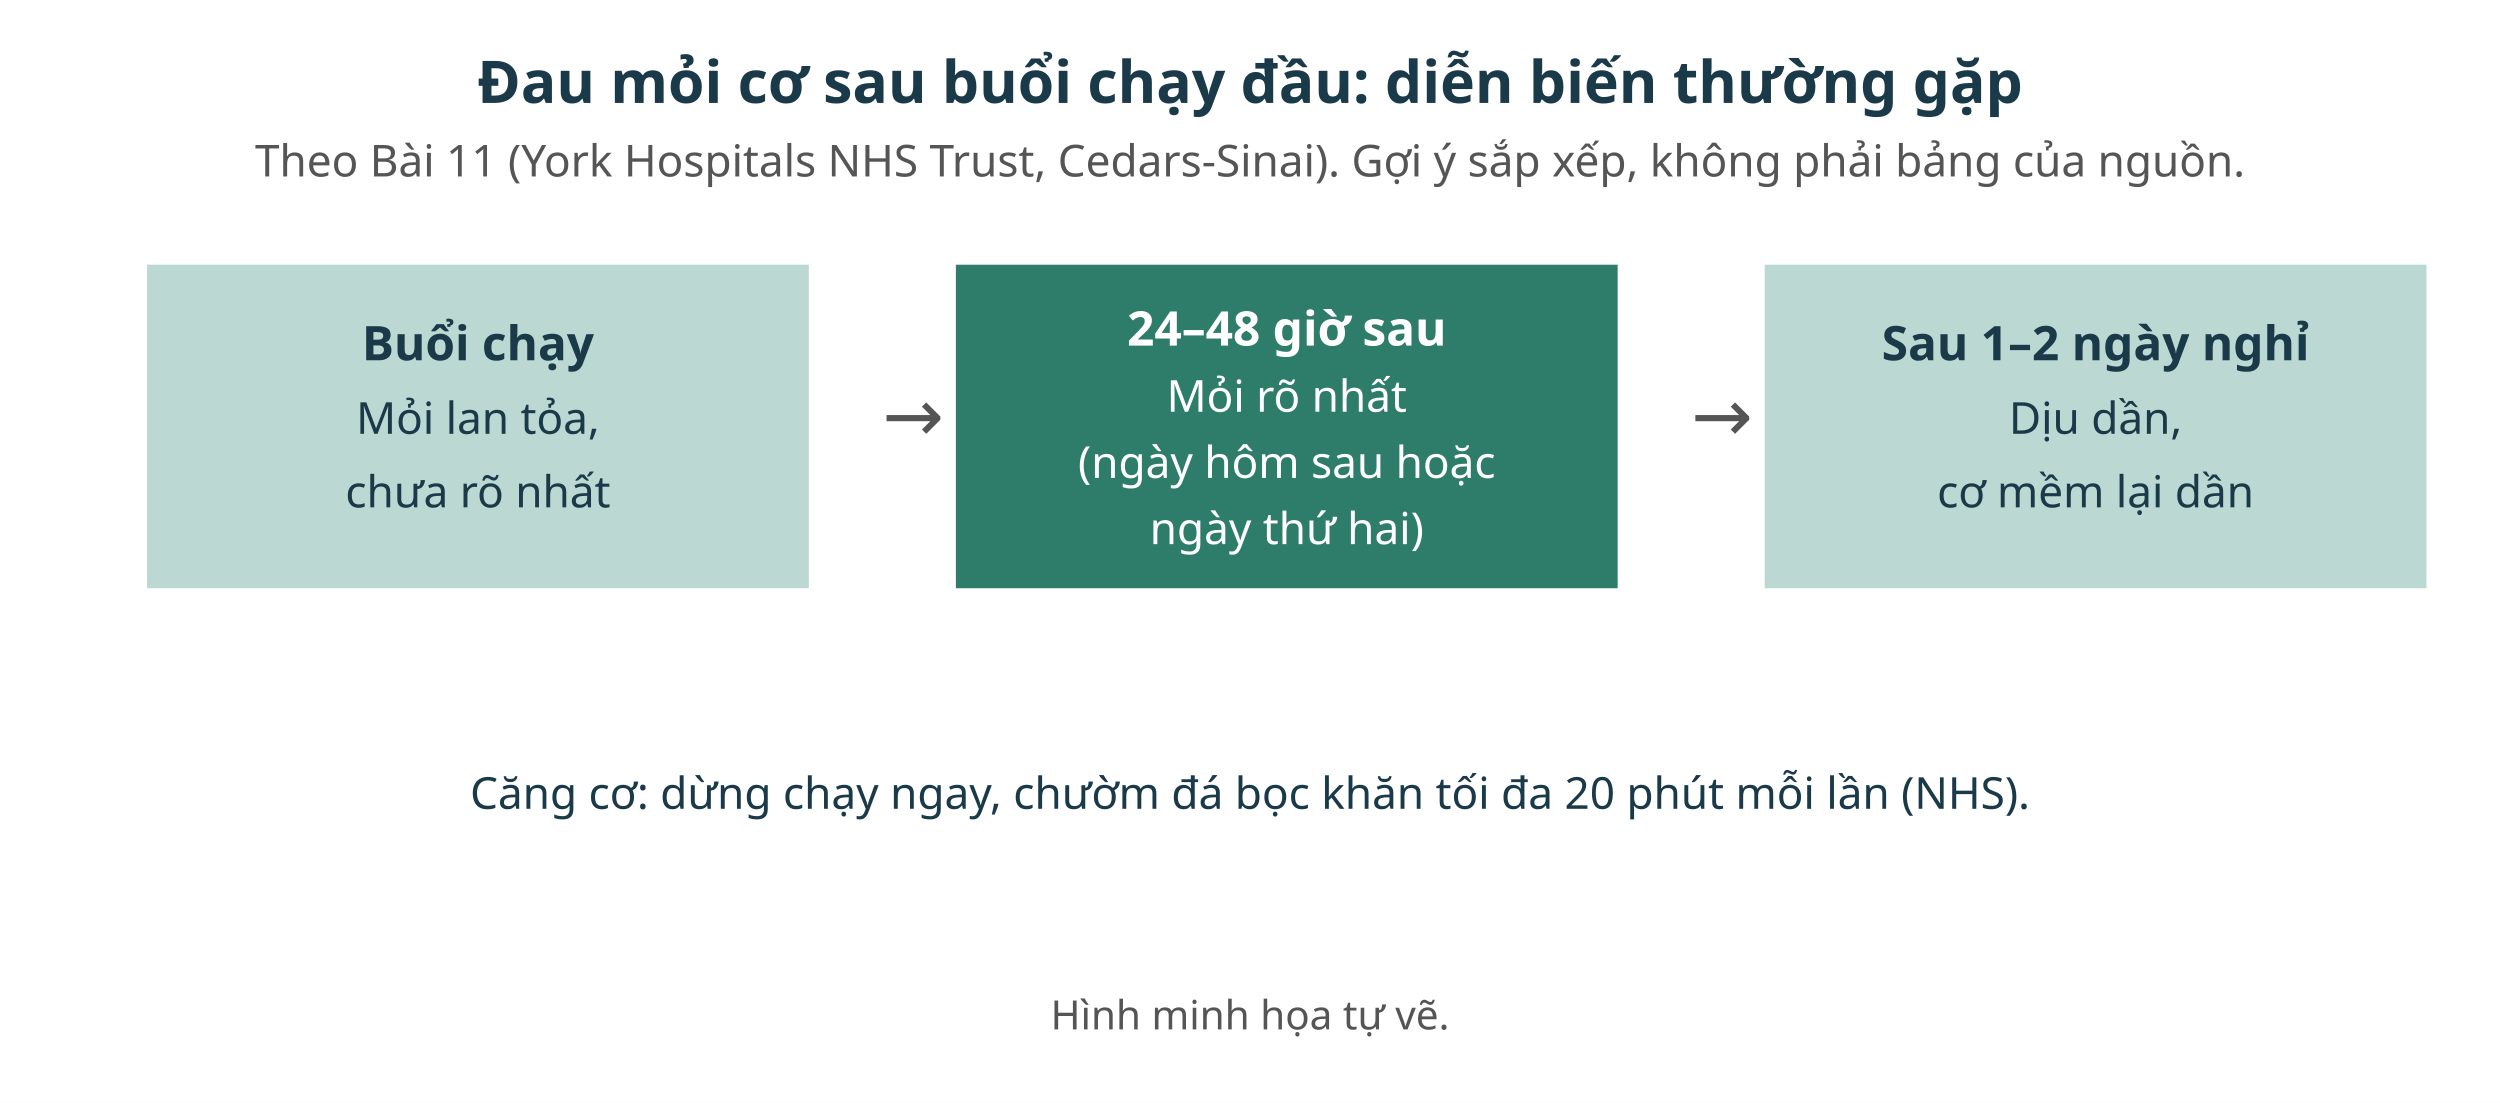
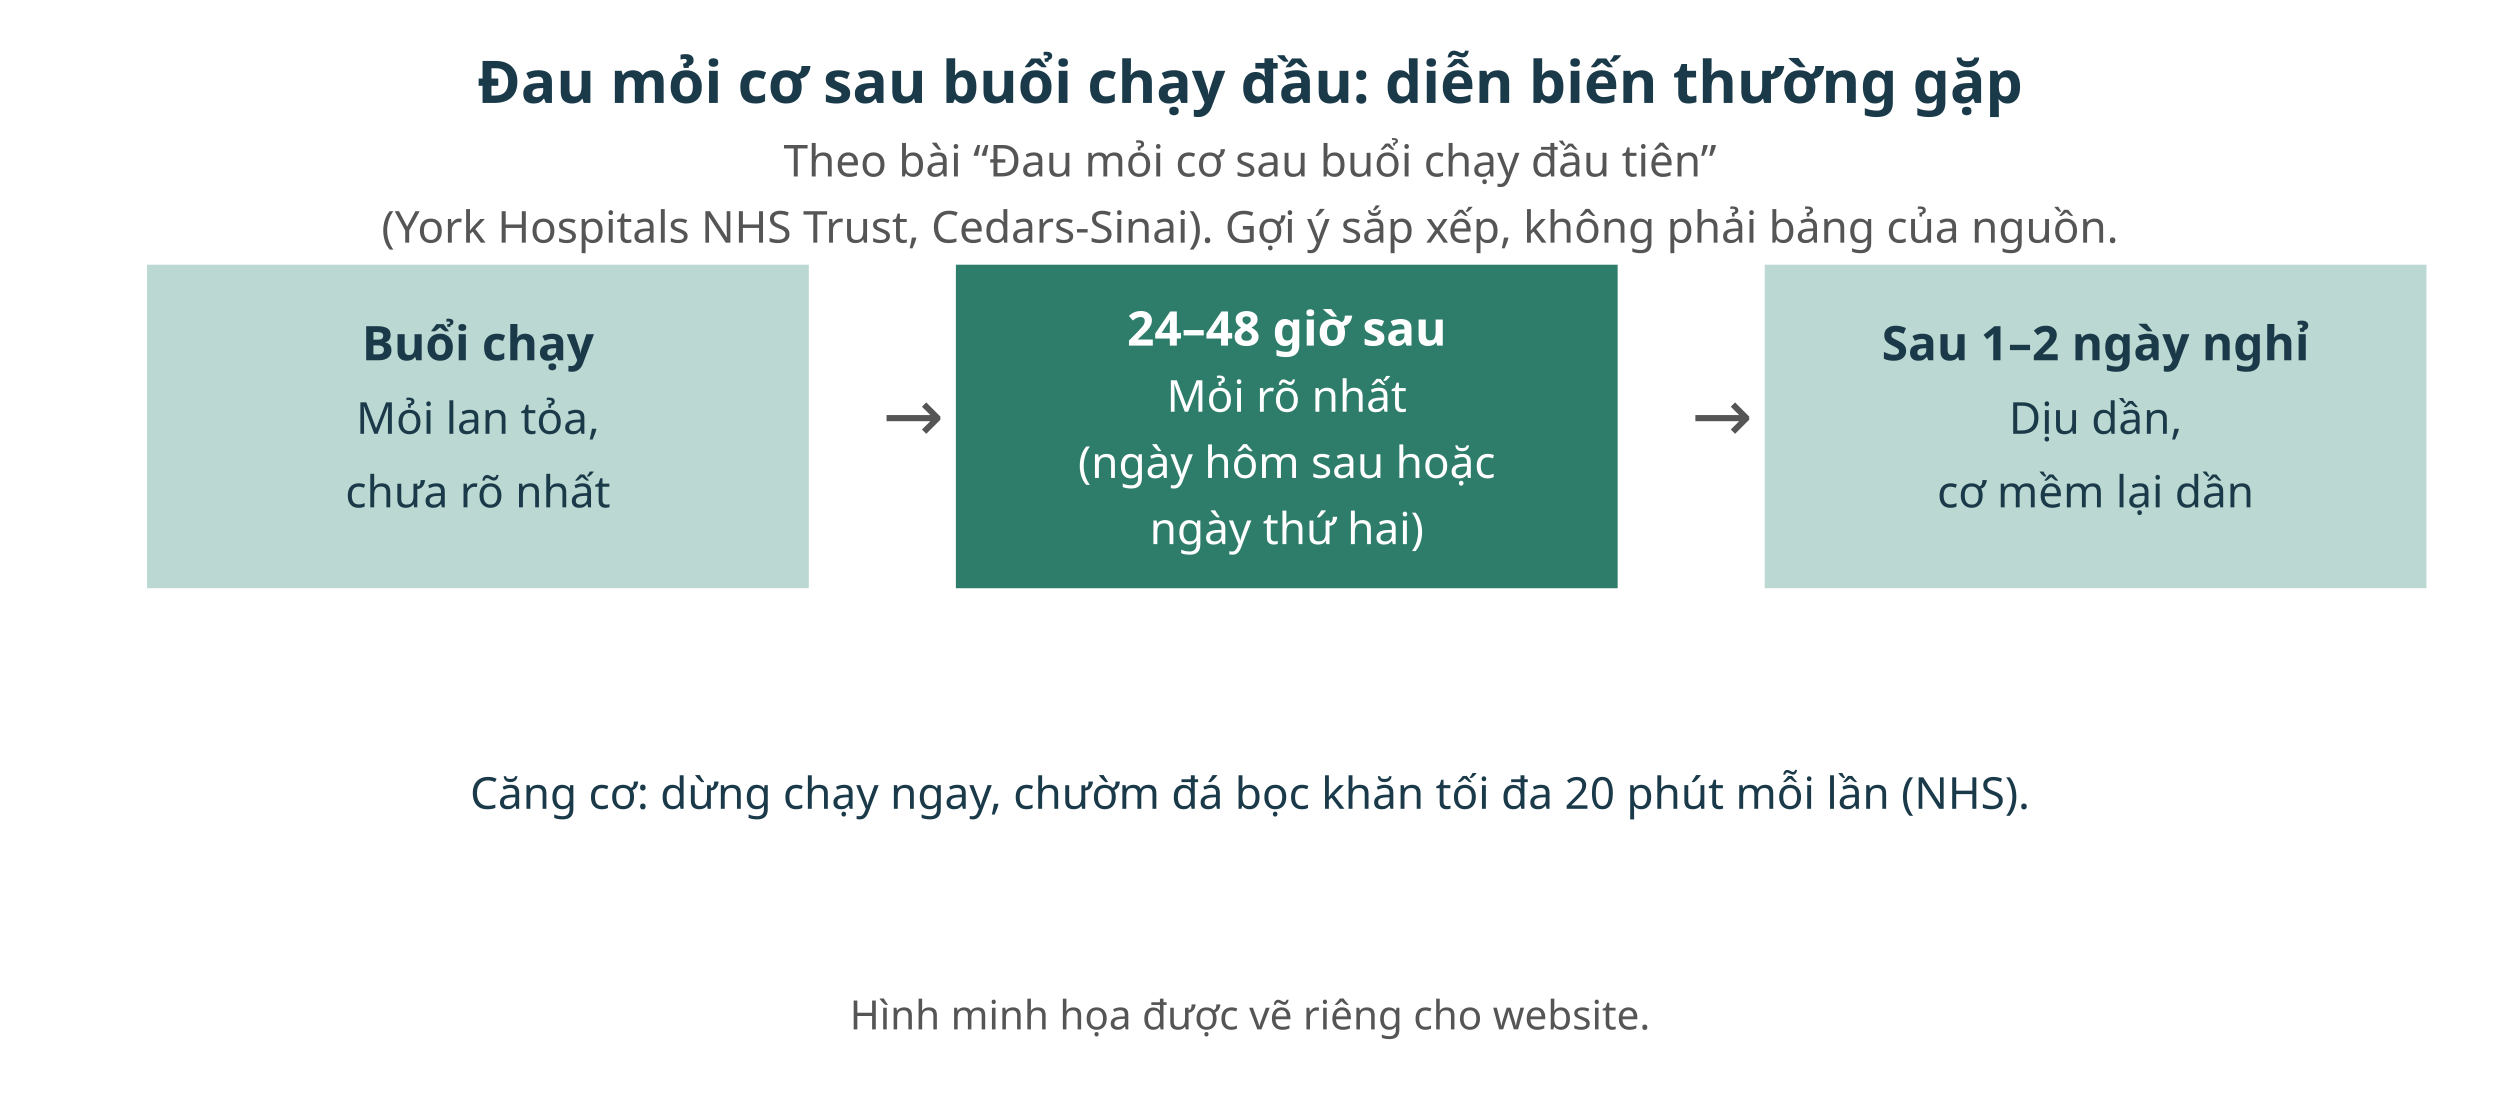
<svg xmlns="http://www.w3.org/2000/svg" viewBox="0 0 680 300" role="img" aria-label="Diễn biến đau mỏi cơ sau buổi chạy đầu: mỏi lan tỏa, rõ nhất sau 24 đến 48 giờ tức ngày hôm sau hoặc ngày thứ hai, dịu dần sau một hai ngày nghỉ; căng cơ thì dừng chạy ngay và chườm đá tối đa 20 phút mỗi lần">
  <rect width="680" height="300" fill="#ffffff" />
  <text x="340" y="28" font-family="sans-serif" font-size="16" font-weight="bold" text-anchor="middle" fill="#1a3a4a">Đau mỏi cơ sau buổi chạy đầu: diễn biến thường gặp</text>
-   <text x="340" y="48" font-family="sans-serif" font-size="12" text-anchor="middle" fill="#555555">Theo Bài 11 (York Hospitals NHS Trust, Cedars-Sinai). Gợi ý sắp xếp, không phải bảng của nguồn.</text>
+   <text x="340" y="48" font-family="sans-serif" font-size="12" text-anchor="middle" fill="#555555">Theo bài “Đau mỏi cơ sau buổi chạy đầu tiên”</text>
+   <text x="340" y="66" font-family="sans-serif" font-size="12" text-anchor="middle" fill="#555555">(York Hospitals NHS Trust, Cedars-Sinai). Gợi ý sắp xếp, không phải bảng của nguồn.</text>
  <g font-family="sans-serif" font-size="13" fill="#1a3a4a">
    <rect x="40" y="72" width="180" height="88" fill="#bcd8d2" />
    <text x="130" y="98" text-anchor="middle" font-weight="bold">Buổi chạy</text>
    <text x="130" y="118" text-anchor="middle" font-size="12">Mỏi lan tỏa,</text>
    <text x="130" y="138" text-anchor="middle" font-size="12">chưa rõ nhất</text>
    <text x="240" y="120" font-size="20" fill="#555555">→</text>
    <rect x="260" y="72" width="180" height="88" fill="#2e7d6b" />
    <text x="350" y="94" text-anchor="middle" fill="#ffffff" font-weight="bold">24–48 giờ sau</text>
    <text x="350" y="112" text-anchor="middle" fill="#ffffff" font-size="12">Mỏi rõ nhất</text>
    <text x="350" y="130" text-anchor="middle" fill="#ffffff" font-size="12">(ngày hôm sau hoặc</text>
    <text x="350" y="148" text-anchor="middle" fill="#ffffff" font-size="12">ngày thứ hai)</text>
    <text x="460" y="120" font-size="20" fill="#555555">→</text>
    <rect x="480" y="72" width="180" height="88" fill="#bcd8d2" />
    <text x="570" y="98" text-anchor="middle" font-weight="bold">Sau 1–2 ngày nghỉ</text>
    <text x="570" y="118" text-anchor="middle" font-size="12">Dịu dần,</text>
    <text x="570" y="138" text-anchor="middle" font-size="12">cơ mềm lại dần</text>
  </g>
  <text x="340" y="220" font-family="sans-serif" font-size="12" text-anchor="middle" fill="#1a3a4a">Căng cơ: dừng chạy ngay, chườm đá bọc khăn tối đa 20 phút mỗi lần (NHS).</text>
-   <text x="340" y="280" font-family="sans-serif" font-size="11" text-anchor="middle" fill="#555555">Hình minh họa tự vẽ.</text>
+   <text x="340" y="280" font-family="sans-serif" font-size="11" text-anchor="middle" fill="#555555">Hình minh họa được vẽ riêng cho website.</text>
</svg>
